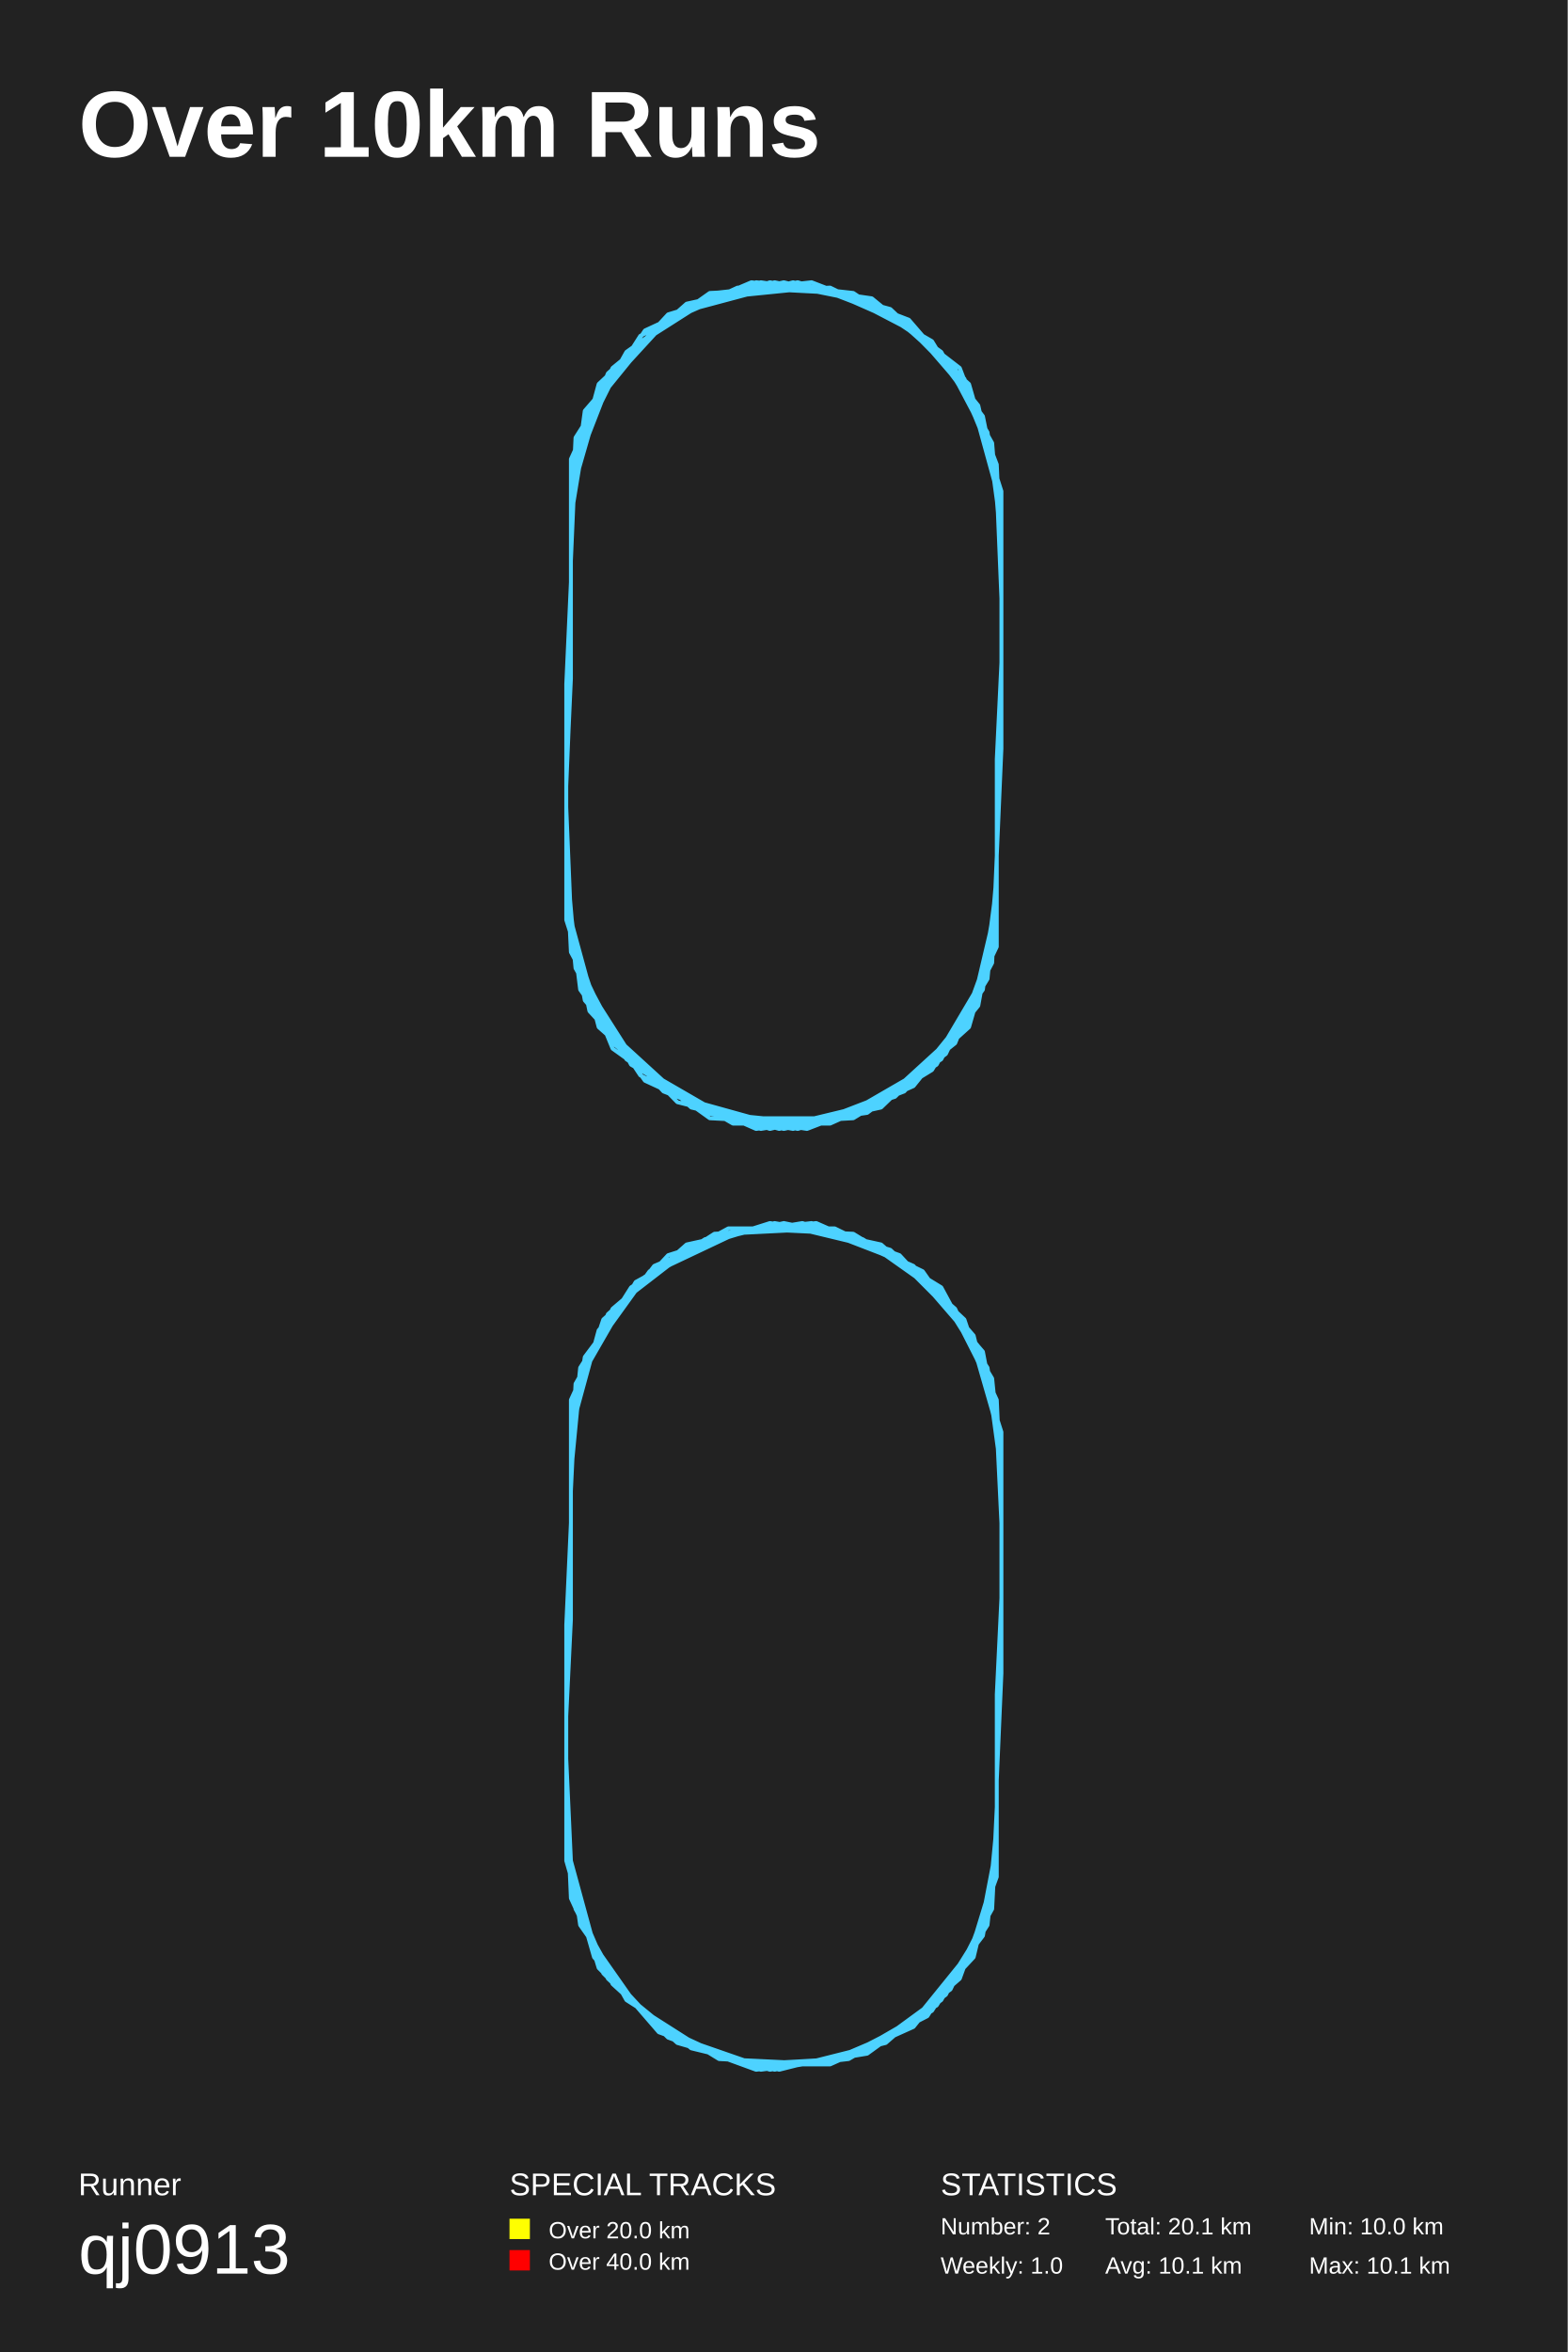
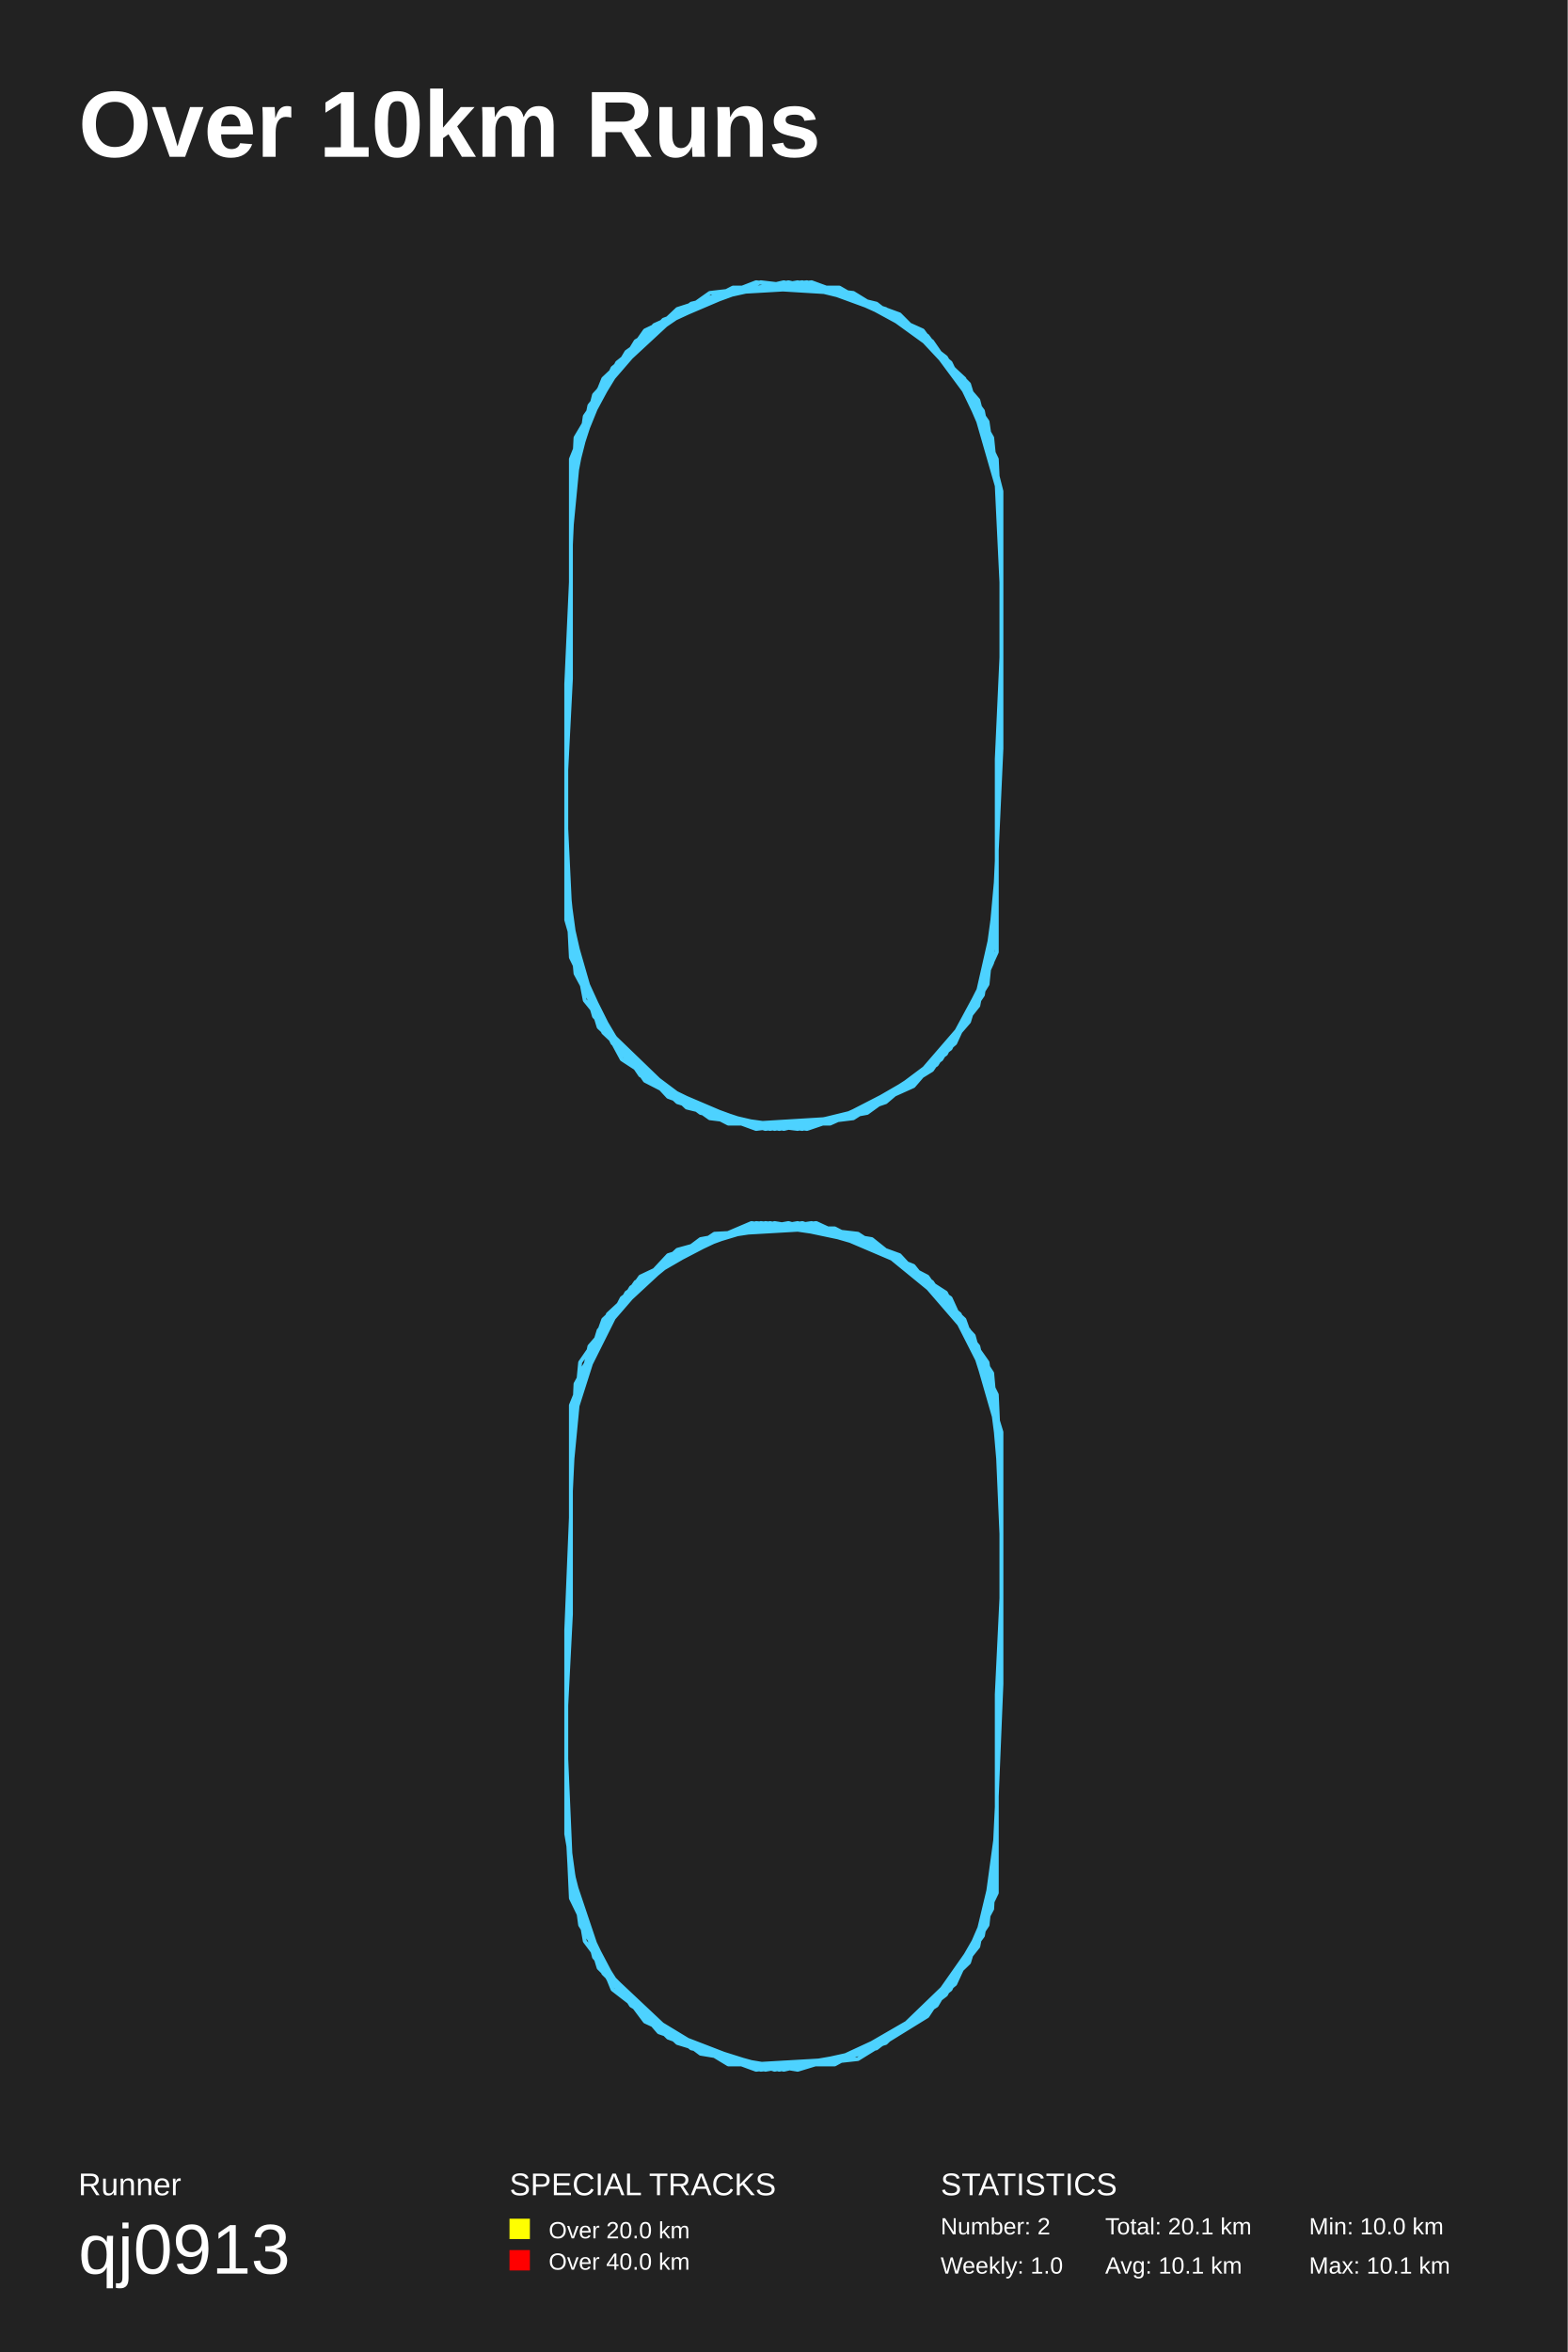
<svg xmlns="http://www.w3.org/2000/svg" baseProfile="full" height="300mm" version="1.1" viewBox="0,0,200,300" width="200mm">
  <defs />
  <rect fill="#222222" height="300" width="200" x="0" y="0" />
  <text fill="#FFFFFF" style="font-size:12px; font-family:Arial; font-weight:bold;" x="10" y="20">Over 10km Runs</text>
  <text fill="#FFFFFF" style="font-size:4px; font-family:Arial" x="10" y="280">Runner</text>
  <text fill="#FFFFFF" style="font-size:9px; font-family:Arial" x="10" y="290">qj0913</text>
  <text fill="#FFFFFF" style="font-size:4px; font-family:Arial" x="65" y="280">SPECIAL TRACKS</text>
  <rect fill="yellow" height="2.6" width="2.6" x="65" y="283" />
  <text fill="#FFFFFF" style="font-size:3px; font-family:Arial" x="70" y="285.5">Over 20.0 km</text>
  <rect fill="red" height="2.6" width="2.6" x="65" y="287" />
  <text fill="#FFFFFF" style="font-size:3px; font-family:Arial" x="70" y="289.5">Over 40.0 km</text>
  <text fill="#FFFFFF" style="font-size:4px; font-family:Arial" x="120" y="280">STATISTICS</text>
  <text fill="#FFFFFF" style="font-size:3px; font-family:Arial" x="120" y="285">Number: 2</text>
  <text fill="#FFFFFF" style="font-size:3px; font-family:Arial" x="120" y="290">Weekly: 1.0</text>
  <text fill="#FFFFFF" style="font-size:3px; font-family:Arial" x="141" y="285">Total: 20.1 km</text>
  <text fill="#FFFFFF" style="font-size:3px; font-family:Arial" x="141" y="290">Avg: 10.1 km</text>
  <text fill="#FFFFFF" style="font-size:3px; font-family:Arial" x="167" y="285">Min: 10.0 km</text>
  <text fill="#FFFFFF" style="font-size:3px; font-family:Arial" x="167" y="290">Max: 10.1 km</text>
-   <polyline fill="none" opacity="1" points="73.424,57.874 72.834,71.544 72.834,82.481 72.243,95.469 72.243,107.089 72.834,120.076 78.149,133.063 89.96,141.949 101.181,144.0 114.174,139.899 122.442,131.696 127.166,118.709 127.166,105.722 127.757,92.051 127.757,79.747 127.757,66.076 125.395,53.089 117.127,42.152 104.725,36.684 90.551,37.367 79.921,44.886 73.424,57.874 72.834,70.861 72.834,84.532 72.243,96.836 72.243,111.874 74.015,125.544 81.692,137.165 94.094,143.316 105.906,143.316 116.536,138.532 124.804,128.279 127.166,114.608 127.166,100.937 127.757,87.95 127.757,74.279 127.166,60.608 123.032,48.304 113.583,39.418 100,36.0 87.598,38.734 77.558,47.62 72.834,59.241 72.834,74.279 72.243,87.266 72.243,101.62 72.243,114.608 75.196,128.962 84.645,139.215 96.457,143.316 108.859,142.633 118.898,136.481 125.985,124.861 127.166,111.19 127.166,98.203 127.757,85.215 127.757,72.228 127.166,59.241 122.442,46.937 111.811,38.734 98.819,36.0 85.236,40.101 76.377,49.671 72.834,63.342 72.834,76.329 72.243,90.684 72.243,104.355 72.834,118.709 76.968,131.013 88.189,141.266 100,144.0 114.174,139.899 123.623,130.329 127.166,117.342 127.166,102.988 127.757,90 127.757,76.329 127.166,61.975 123.623,49.671 114.174,40.101 101.772,36.0 88.189,38.734 78.149,46.937 72.834,58.557 72.834,72.228 72.834,85.899 72.243,100.253 72.243,114.608 75.196,128.279 84.645,139.215 97.047,144.0 109.449,141.949 120.079,135.114 126.576,122.81 127.166,109.139 127.757,94.785 127.757,81.798 127.757,68.127 125.985,55.139 118.898,43.519 107.087,37.367 94.094,36.684 82.283,42.152 74.605,53.772 72.834,66.076 72.834,79.747 72.243,92.734 72.243,107.772 72.834,120.76 78.149,133.747 90.551,142.633 103.543,143.316 115.945,138.532 124.804,127.595 127.166,113.924 127.166,99.57 127.757,86.582 127.757,72.912 127.166,59.924 121.851,46.937 111.811,38.734 98.228,36.0 85.826,40.101 75.787,51.038 72.834,63.342 72.834,77.696 72.243,91.367 72.243,104.355 72.243,117.342 76.377,130.329 86.417,140.582 100,144.0 112.402,141.266 123.032,131.013 127.166,118.709 127.166,105.038 127.757,92.051 127.757,77.696 127.757,64.709 124.804,51.722 116.536,41.468 104.134,36.684 91.141,37.367 79.921,44.886 73.424,56.506 72.834,70.177 72.834,83.165 72.243,96.152 72.243,110.507 73.424,123.494 79.921,135.114 92.913,142.633 105.906,143.316 117.717,137.165 125.395,126.228 127.166,112.557 127.166,96.836 127.757,85.215 127.757,70.177 126.576,57.19 120.079,44.886 110.63,38.051 95.866,36.0 84.645,40.785 75.196,52.405 72.834,64.709 72.834,79.747 72.243,93.418 72.243,107.089 72.834,120.76 78.149,133.747 88.779,141.266 101.772,144.0 112.993,140.582 123.623,131.013 127.166,118.709 127.166,104.355 127.757,92.051 127.757,78.38 127.757,64.709 123.623,49.671 115.945,40.785 103.543,36.0 91.141,37.367 79.921,44.886 73.424,56.506 72.834,70.177 72.834,84.532 72.243,96.836 72.243,111.19 73.424,123.494 81.692,136.481 93.504,143.316 105.906,143.316 117.717,137.165 125.985,124.861 127.166,112.557 127.166,96.836 127.757,84.532 127.757,70.861 126.576,56.506 120.079,44.886 108.859,37.367 96.457,36.0 84.055,41.468 75.196,51.722 72.834,66.076 72.834,79.063 72.243,93.418 72.243,106.405 72.834,120.76 79.33,134.43 89.96,141.949 102.953,144.0 115.355,139.215 123.623,130.329 127.166,115.291 127.166,100.937 127.757,87.266 127.757,74.279 127.166,59.241 121.851,46.937 111.811,38.734 98.819,36.0 85.826,40.101 76.968,48.987 72.834,63.342 72.834,76.329 72.243,90 72.243,102.988 72.834,118.025 76.377,130.329 87.598,140.582 99.409,144.0 112.402,140.582 121.851,133.063 127.166,120.076 127.166,105.722 127.757,91.367 127.757,78.38 127.757,64.709 124.804,51.722 115.355,40.785 104.134,36.684 90.551,38.051 79.921,44.886 72.834,58.557 72.834,71.544 72.834,86.582 72.243,99.57 72.243,114.608 74.605,127.595 84.055,138.532 96.457,144.0 110.63,141.949 120.67,134.43 127.166,120.76 127.166,107.089 127.757,91.367 127.757,78.38 127.757,62.658 123.623,49.671 113.583,39.418 101.181,36.0 85.826,40.101 76.377,48.987 72.834,61.975 72.834,75.646 72.243,90 72.243,102.988 72.834,117.342 76.377,130.329 87.598,140.582 98.228,144.0 112.402,140.582 121.851,133.063 127.166,120.076 127.166,105.038 127.757,91.367 127.757,76.329 127.757,63.342 123.623,48.987 112.993,39.418 101.772,36.0 87.598,38.734 78.149,47.62 72.834,61.291 72.834,74.279 72.243,87.266 72.243,102.304 72.243,115.291 76.377,131.013 86.417,139.899 101.181,144.0 112.402,140.582 123.623,130.329 127.166,118.025 127.166,102.988 127.757,90 127.757,74.279 127.166,59.241 121.261,46.253 111.221,38.051 97.047,36.0 84.645,40.785 74.605,52.405 72.834,65.393 72.834,81.114 72.243,93.418 72.243,109.139 72.834,121.443 80.511,135.798 92.323,142.633 107.087,142.633 118.898,135.798 126.576,122.81 127.166,109.139 127.757,93.418 127.757,79.747 127.757,64.709 125.395,53.089 117.127,42.152 105.906,36.684 91.732,37.367 79.921,44.886 73.424,57.874 72.834,70.861 72.834,85.215 72.243,98.203 72.243,111.874 74.015,126.228 82.283,137.848 94.094,143.316 108.859,142.633 119.489,135.798 126.576,122.81 127.166,109.139 127.757,95.469 127.757,81.798 127.757,67.443 125.985,55.139 118.898,43.519 108.268,37.367 94.094,36.684 81.692,42.835 73.424,55.823 72.834,68.127 72.834,82.481 72.243,95.469 72.243,109.139 73.424,122.81 79.921,135.114 90.551,141.949 104.134,143.316 115.945,138.532 124.804,128.279 127.166,115.291" stroke="#4DD2FF" stroke-dasharray="none" stroke-linecap="round" stroke-linejoin="round" stroke-width="0.5" />
-   <polyline fill="none" opacity="1" points="117.717,257.165 124.804,247.595 127.166,235.291 127.166,222.304 127.757,209.317 127.757,197.013 127.757,184.709 124.804,171.722 117.127,162.152 105.906,156.684 92.323,157.367 81.102,163.519 74.015,175.823 72.834,188.127 72.834,199.747 72.243,212.051 72.243,224.355 72.243,237.342 75.787,249.646 84.055,258.532 94.685,263.316 105.906,263.316 115.945,258.532 123.623,249.646 127.166,238.025 127.166,225.722 127.757,212.734 127.757,201.798 127.757,188.127 125.985,175.139 120.079,164.203 110.04,158.051 98.228,156.0 85.236,160.101 76.968,168.987 72.834,179.924 72.834,192.228 72.834,204.532 72.243,216.152 72.243,228.456 72.834,242.127 77.558,252.38 86.417,260.582 98.228,264.0 110.63,261.949 120.67,254.43 126.576,242.81 127.166,230.507 127.166,216.152 127.757,203.848 127.757,191.544 127.166,178.557 121.851,166.937 112.402,158.734 100,156.0 88.779,158.734 78.149,166.937 72.834,178.557 72.834,191.544 72.834,203.165 72.243,216.152 72.243,226.405 72.834,240.76 78.149,253.063 86.417,260.582 98.819,264.0 111.221,261.266 120.079,255.114 126.576,243.494 127.166,231.874 127.166,220.253 127.757,207.95 127.757,194.962 127.757,182.658 123.623,169.671 114.764,160.785 104.134,156.684 91.141,157.367 80.511,164.203 74.015,175.139 72.834,186.076 72.834,199.063 72.243,212.051 72.243,224.355 72.243,237.342 75.787,249.646 84.055,258.532 94.685,263.316 105.906,263.316 117.717,257.165 123.623,249.646 127.166,238.709 127.166,225.038 127.757,213.418 127.757,201.798 127.757,189.494 126.576,177.19 120.67,165.57 110.04,158.051 98.819,156.0 87.007,159.418 78.149,166.937 72.834,179.241 72.834,190.861 72.834,203.165 72.243,214.785 72.243,227.089 72.834,240.076 76.968,251.696 86.417,260.582 98.228,264.0 110.63,261.949 120.079,255.114 125.985,244.861 127.166,232.557 127.166,220.253 127.757,207.95 127.757,194.279 127.166,181.975 123.623,169.671 114.764,160.101 103.543,156.0 91.732,157.367 80.511,164.203 73.424,176.506 72.834,189.494 72.834,201.114 72.243,215.469 72.243,226.405 72.834,240.076 76.968,251.696 85.236,259.899 96.457,264.0 108.268,262.633 118.308,256.481 125.985,245.544 127.166,234.608 127.166,222.988 127.757,210.684 127.757,198.38 127.757,186.076 125.985,174.456 119.489,164.203 110.04,158.051 98.819,156.0 87.598,159.418 78.149,166.937 73.424,177.874 72.834,189.494 72.834,201.114 72.243,213.418 72.243,225.722 72.834,238.025 75.787,249.646 83.464,258.532 94.685,263.316 105.906,263.316 116.536,258.532 124.213,248.962 127.166,237.342 127.166,225.722 127.757,212.734 127.757,201.798 127.757,188.81 126.576,177.19 120.67,165.57 111.811,158.734 100,156.0 88.189,158.734 78.149,166.937 73.424,177.874 72.834,190.177 72.834,202.481 72.243,215.469 72.243,226.405 72.834,240.076 76.377,250.329 84.645,259.215 96.457,263.316 107.087,262.633 117.717,257.165 124.804,247.595 127.166,235.291 127.166,222.988 127.757,210.684 127.757,199.063 127.757,185.393 125.395,173.089 117.717,162.152 106.496,156.684 95.275,156.684 82.283,162.835 74.605,173.089 72.834,185.393 72.834,197.696 72.243,212.051 72.243,224.355 72.834,237.342 76.377,250.329 84.055,259.215 95.275,263.316 107.087,262.633 116.536,257.848 125.395,246.912 127.166,236.658 127.166,223.671 127.757,212.051 127.757,199.747 127.757,187.443 126.576,175.823 120.079,164.886 110.04,158.051 100,156.0 87.598,158.734 77.558,167.62 73.424,177.874 72.834,188.81 72.834,201.798 72.243,214.101 72.243,227.089 72.834,239.393 76.377,251.013 84.055,258.532 96.457,264.0 108.268,262.633 118.898,256.481 125.395,246.228 127.166,234.608 127.166,221.62 127.757,208.633 127.757,196.329 127.757,184.025 124.804,171.722 117.127,162.152 105.906,156.684 92.913,156.684 82.873,162.152 74.015,174.456 72.834,186.076 72.834,199.063 72.243,212.051 72.243,224.355 72.243,236.658 76.377,250.329 84.645,259.215 97.047,264.0 107.677,262.633 119.489,255.798 125.985,245.544 127.166,233.241 127.166,220.253 127.757,207.95 127.757,194.279 127.166,180.608 123.032,168.304 113.583,159.418 102.362,156.0 89.96,158.051 80.511,164.203 73.424,176.506 72.834,188.127 72.834,201.798 72.243,213.418 72.243,226.405 72.834,238.709 76.377,251.013 85.236,259.899 98.228,264.0 110.04,261.949 121.261,253.747 126.576,242.81 127.166,230.507 127.166,218.203 127.757,205.215 127.757,192.228 127.166,179.241 121.851,166.937 111.811,158.734 98.228,156.0 85.236,160.101 76.377,169.671 72.834,182.658 72.834,194.279 72.243,207.266 72.243,219.57 72.243,233.241 74.015,245.544 81.692,256.481 91.732,262.633 105.906,263.316 116.536,258.532 125.395,246.912 127.166,235.975 127.166,222.988 127.757,210 127.757,196.329 127.757,184.709 124.213,170.355 116.536,161.468 104.134,156.0 92.323,157.367 80.511,164.203 74.015,174.456 72.834,188.127 72.834,200.431 72.243,214.785 72.243,227.089 72.834,240.76 78.149,253.063 88.189,261.266 99.409,264.0 112.993,260.582 122.442,252.38 127.166,239.393 127.166,227.089 127.757,213.418 127.757,201.798 127.757,188.127 126.576,175.823 118.898,163.519 108.859,157.367 94.685,156.684 83.464,161.468 74.605,173.089 72.834,184.709 72.834,197.696 72.243,210 72.243,222.988 72.243,235.975 75.787,248.962 82.873,257.848 94.685,263.316 107.677,262.633 118.308,257.165 125.985,244.861 127.166,232.557 127.166,219.57 127.757,205.215 127.757,192.228 127.166,179.241 121.851,166.937 112.993,159.418 98.819,156.0 87.007,159.418 76.968,168.304 72.834,180.608 72.834,192.228 72.834,206.582 72.243,218.886 72.243,231.874 73.424,243.494 79.921,255.114 91.732,262.633 104.725,263.316 115.945,258.532 124.213,249.646 127.166,237.342 127.166,223.671 127.757,210.684 127.757,197.013 127.757,184.709 125.395,172.405 115.945,161.468 105.315,156.684" stroke="#4DD2FF" stroke-dasharray="none" stroke-linecap="round" stroke-linejoin="round" stroke-width="0.5" />
+   <polyline fill="none" opacity="1" points="72.834,72.912 72.834,83.848 72.243,95.469 72.243,107.089 72.243,117.342 75.787,129.646 84.055,138.532 95.275,143.316 105.906,143.316 116.536,138.532 123.623,130.329 127.166,118.709 127.166,107.089 127.757,94.785 127.757,83.165 127.757,72.228 127.166,60.608 123.623,48.987 114.764,40.101 102.953,36.0 90.551,37.367 79.921,44.886 74.015,55.139 72.834,66.076 72.834,78.38 72.243,90 72.243,102.988 72.243,114.608 75.196,127.595 81.692,137.165 92.913,142.633 102.953,144.0 112.993,140.582 121.851,133.063 127.166,121.443 127.166,109.823 127.166,97.519 127.757,86.582 127.757,74.279 127.757,62.658 124.804,51.038 117.127,42.152 105.906,36.684 94.094,36.684 83.464,41.468 76.377,50.355 72.834,61.291 72.834,74.279 72.834,85.899 72.243,98.203 72.243,110.507 73.424,122.127 78.739,133.747 88.779,141.266 98.819,144.0 110.04,141.949 118.898,136.481 125.395,126.912 127.166,114.608 127.166,102.304 127.757,90.684 127.757,79.747 127.757,67.443 126.576,55.823 120.67,45.57 111.811,38.734 100.591,36.0 88.189,38.734 78.739,46.253 73.424,56.506 72.834,69.494 72.834,81.114 72.243,94.101 72.243,106.405 72.834,118.709 76.377,130.329 85.236,139.899 96.457,144.0 107.677,142.633 119.489,135.798 125.985,125.544 127.166,113.924 127.166,102.304 127.757,90 127.757,77.013 127.757,64.709 125.395,53.089 118.308,43.519 108.859,37.367 97.047,36.0 85.826,40.101 76.968,48.304 72.834,58.557 72.834,70.861 72.834,83.165 72.243,95.469 72.243,108.456 72.834,120.76 77.558,131.696 87.598,141.266 98.819,144.0 109.449,141.949 119.489,135.798 125.395,126.228 127.166,113.241 127.166,101.62 127.757,89.317 127.757,77.013 127.757,66.076 125.985,53.772 118.898,43.519 108.859,37.367 97.047,36.0 86.417,39.418 76.968,48.304 72.834,59.924 72.834,70.861 72.834,82.481 72.243,95.469 72.243,107.772 72.834,119.393 76.377,130.329 87.007,140.582 98.228,144.0 109.449,141.949 120.079,135.114 125.985,124.177 127.166,111.19 127.166,99.57 127.757,88.633 127.757,75.646 127.757,63.342 124.804,51.722 117.717,42.835 107.087,36.684 95.275,36.684 84.055,41.468 75.787,51.038 72.834,62.658 72.834,74.962 72.834,86.582 72.243,98.203 72.243,110.507 72.834,122.127 78.149,133.063 88.189,141.266 100,144.0 111.221,141.266 121.261,133.747 126.576,122.81 127.166,111.19 127.166,98.886 127.757,87.266 127.757,74.962 127.757,62.658 124.804,51.722 117.717,42.152 107.087,37.367 95.866,36.684 84.645,40.785 76.377,49.671 72.834,61.291 72.834,72.912 72.834,83.848 72.243,96.152 72.243,107.772 72.834,120.076 76.968,131.696 87.007,140.582 98.228,144.0 110.04,141.949 120.079,135.114 125.985,125.544 127.166,112.557 127.166,100.253 127.757,88.633 127.757,75.646 127.757,64.025 124.804,51.722 117.717,42.835 107.677,37.367 95.866,36.684 84.645,40.785 75.787,50.355 72.834,61.975 72.834,74.279 72.243,87.266 72.243,98.886 72.243,111.19 73.424,124.177 79.33,135.114 88.779,141.266 99.409,144.0 110.04,141.949 120.079,135.114 125.985,124.861 127.166,112.557 127.166,100.937 127.757,88.633 127.757,77.696 127.757,64.709 125.395,52.405 118.308,42.835 108.268,37.367 96.457,36.0 86.417,40.101 77.558,48.304 72.834,59.924 72.834,72.912 72.834,84.532 72.243,96.152 72.243,108.456 72.834,120.076 76.968,131.696 86.417,140.582 97.638,144.0 108.859,142.633 119.489,135.798 125.985,124.861 127.166,112.557 127.166,99.57 127.757,88.633 127.757,76.329 127.757,64.709 125.395,52.405 117.717,42.835 108.268,37.367 96.457,36.0 85.826,40.101 76.968,48.987 72.834,60.608 72.834,72.912 72.834,85.215 72.243,97.519 72.243,109.139 72.834,121.443 79.33,134.43 89.37,141.949 99.409,144.0 110.63,141.949 120.079,135.114 125.985,124.861 127.166,111.19 127.166,98.203 127.757,86.582 127.757,74.279 127.166,61.975 123.623,49.671 115.945,41.468 105.315,36.684 93.504,36.684 82.873,42.152 75.196,51.722 72.834,64.025 72.834,76.329 72.243,87.95 72.243,99.57 72.243,111.874 74.015,124.861 80.511,135.798 91.141,142.633 102.362,144.0 112.993,140.582 121.851,133.063 126.576,122.81 127.166,109.823 127.166,96.836 127.757,84.532 127.757,72.228 127.166,60.608 123.623,48.987 115.355,40.785 104.134,36.684 92.323,37.367 82.283,42.152 74.605,53.089 72.834,65.393 72.834,77.013 72.243,90 72.243,102.304 72.243,115.291 74.605,127.595 82.873,137.848 93.504,143.316 105.315,143.316 115.945,138.532 124.213,128.962 127.166,115.975 127.166,104.355 127.757,91.367 127.757,78.38 127.757,64.709 125.395,52.405 117.717,42.835 107.087,36.684 94.685,36.684 82.873,42.152 75.196,51.722 72.834,63.342 72.834,75.646 72.243,87.266 72.243,100.253 72.243,112.557 74.015,124.861 79.921,135.114 90.551,142.633 101.772,144.0 112.993,140.582 121.851,133.063 127.166,121.443 127.166,108.456 127.757,95.469 127.757,83.165 127.757,70.861 127.166,58.557 121.261,46.253 112.993,39.418 101.772,36.0 89.96,38.051 79.921,44.886 73.424,55.823 72.834,67.443 72.834,80.431 72.243,93.418 72.243,105.722 72.834,119.393 76.377,131.013 85.826,139.899 98.228,144.0 110.04,141.949 120.079,135.114 125.985,124.177 127.166,111.874 127.166,99.57 127.757,87.266 127.757,74.279 127.166,59.924 123.032,48.304 114.174,40.101 102.362,36.0 90.551,37.367 79.921,44.886 74.015,55.823 72.834,68.127 72.834,81.114 72.243,92.734 72.243,105.722 72.834,118.025 76.377,130.329 85.826,139.899 98.228,144.0 110.04,141.949 120.67,134.43 126.576,122.81 127.166,109.823 127.166,96.836 127.757,83.848 127.757,70.861 127.166,59.241 122.442,48.304 114.764,40.101 103.543,36.0 91.732,37.367 81.102,43.519 74.015,55.139 72.834,66.76 72.834,79.063 72.243,90.684 72.243,102.988 72.243,114.608 75.196,127.595 82.283,137.848 92.913,143.316 105.906,143.316 116.536,138.532 124.804,128.279 127.166,115.975 127.166,103.671 127.757,92.051 127.757,79.747 127.757,67.443 126.576,55.823 120.67,45.57 111.221,38.734 100,36.0 88.189,38.734 78.149,46.937 72.834,58.557 72.834,70.177 72.834,82.481 72.243,94.785 72.243,106.405 72.834,118.709 75.787,129.646 84.645,139.215 95.866,143.316 107.087,142.633 117.717,137.165 124.804,128.279" stroke="#4DD2FF" stroke-dasharray="none" stroke-linecap="round" stroke-linejoin="round" stroke-width="0.5" />
+   <polyline fill="none" opacity="1" points="125.395,246.228 127.166,233.924 127.166,220.937 127.757,207.95 127.757,195.646 127.757,183.342 124.213,170.355 115.945,161.468 104.725,156.684 91.141,157.367 79.921,164.886 73.424,177.19 72.834,188.81 72.834,201.114 72.243,213.418 72.243,225.722 72.834,238.709 76.377,250.329 84.645,259.215 95.866,263.316 106.496,263.316 117.717,257.165 124.213,248.962 127.166,236.658 127.166,224.355 127.757,211.367 127.757,200.431 127.757,186.76 125.985,174.456 118.898,163.519 109.449,157.367 96.457,156.0 84.645,160.785 76.377,169.671 72.834,181.291 72.834,194.279 72.834,205.899 72.243,217.519 72.243,230.507 72.834,241.443 78.739,253.747 88.189,261.266 100,264.0 111.811,261.266 121.261,253.747 127.166,241.443 127.166,229.139 127.757,214.785 127.757,202.481 127.757,189.494 126.576,177.19 121.261,165.57 111.221,158.734 98.228,156.0 87.598,159.418 77.558,167.62 72.834,179.924 72.834,192.228 72.834,205.215 72.243,216.836 72.243,229.139 72.834,242.127 78.149,253.063 88.189,261.266 100,264.0 111.811,261.266 121.851,253.063 126.576,242.81 127.166,230.507 127.166,218.203 127.757,206.582 127.757,193.595 127.166,181.291 123.032,168.304 114.174,160.101 102.362,156.0 89.96,158.051 79.33,165.57 74.015,175.823 72.834,188.127 72.834,200.431 72.243,213.418 72.243,225.722 72.834,238.709 76.377,251.013 85.236,259.215 95.866,263.316 106.496,263.316 117.717,257.165 124.804,248.279 127.166,235.975 127.166,224.355 127.757,212.051 127.757,200.431 127.757,188.127 126.576,175.139 119.489,164.203 108.859,157.367 97.047,156.0 85.826,160.101 76.968,168.304 72.834,179.924 72.834,192.228 72.834,204.532 72.243,216.836 72.243,228.456 72.834,240.76 78.149,253.747 87.007,260.582 99.409,264.0 111.811,261.266 120.67,254.43 126.576,243.494 127.166,231.874 127.166,218.886 127.757,206.582 127.757,192.912 127.166,179.924 123.032,168.304 114.174,160.101 101.772,156.0 89.96,158.051 79.921,164.886 73.424,177.874 72.834,190.177 72.834,203.165 72.243,216.836 72.243,228.456 72.834,240.76 77.558,252.38 86.417,260.582 97.638,264.0 109.449,261.949 119.489,255.798 125.985,244.861 127.166,233.241 127.166,221.62 127.757,209.317 127.757,197.696 127.757,184.709 125.395,173.089 118.898,163.519 109.449,157.367 97.638,156.0 86.417,160.101 77.558,168.304 72.834,179.241 72.834,190.861 72.834,202.481 72.243,214.785 72.243,227.089 72.834,239.393 76.377,251.013 84.645,259.215 95.866,263.316 107.677,262.633 117.127,257.848 125.395,246.912 127.166,236.658 127.166,223.671 127.757,212.734 127.757,199.063 127.757,188.127 125.985,174.456 120.079,164.886 110.63,158.051 98.819,156.0 86.417,159.418 77.558,167.62 72.834,179.924 72.834,191.544 72.834,204.532 72.243,216.152 72.243,228.456 72.834,240.76 77.558,251.696 85.826,259.899 97.047,264.0 109.449,262.633 118.308,257.165 125.985,245.544 127.166,234.608 127.166,220.937 127.757,210 127.757,197.013 127.757,184.709 124.804,171.722 116.536,161.468 104.725,156.684 92.913,157.367 81.102,163.519 74.015,173.772 72.834,186.076 72.834,200.431 72.243,212.734 72.243,226.405 72.834,238.709 76.968,251.696 85.236,259.899 96.457,264.0 108.268,262.633 118.308,256.481 125.395,246.912 127.166,234.608 127.166,222.988 127.757,210.684 127.757,199.063 127.757,186.076 125.985,174.456 119.489,164.203 108.859,157.367 97.638,156.0 85.826,160.101 77.558,167.62 72.834,179.241 72.834,190.177 72.834,203.165 72.243,215.469 72.243,227.772 72.834,240.076 76.968,251.696 85.826,259.899 98.819,264.0 109.449,261.949 119.489,255.798 125.985,244.861 127.166,233.241 127.166,220.253 127.757,207.95 127.757,194.962 127.757,183.342 124.213,170.355 115.945,161.468 104.134,156.0 92.323,157.367 80.511,164.203 74.015,175.139 72.834,188.127 72.834,200.431 72.243,213.418 72.243,225.722 72.834,238.709 76.968,251.013 85.826,259.899 97.638,264.0 110.04,261.949 119.489,255.798 126.576,243.494 127.166,231.874 127.166,218.886 127.757,206.582 127.757,192.228 127.166,179.241 122.442,167.62 112.402,159.418 100.591,156.0 89.37,158.051 79.33,165.57 73.424,177.19 72.834,190.177 72.834,202.481 72.243,216.152 72.243,227.089 72.834,240.76 77.558,251.696 87.007,260.582 99.409,264.0 111.811,261.266 121.851,253.063 127.166,240.76 127.166,229.139 127.166,216.152 127.757,203.848 127.757,190.861 127.166,177.874 120.67,164.886 110.04,158.051 95.866,156.0 84.645,160.785 75.196,171.722 72.834,183.342 72.834,195.646 72.243,207.95 72.243,221.62 72.243,233.924 74.605,247.595 82.283,257.848 94.094,263.316 106.496,263.316 117.717,257.165 125.395,246.228 127.166,233.241 127.166,222.304 127.757,207.95 127.757,195.646 127.166,181.975 123.623,169.671 114.764,160.101 103.543,156.0 89.96,158.051 79.921,164.886 73.424,176.506 72.834,189.494 72.834,202.481 72.243,214.785 72.243,229.139 72.834,242.127 79.33,254.43 89.37,261.949 101.772,264.0 112.993,260.582 123.623,250.329 127.166,238.709 127.166,225.038 127.757,213.418 127.757,199.063 127.757,186.76 125.985,173.772 118.308,162.835 106.496,156.684 94.685,156.684 81.692,162.835 74.015,173.772 72.834,186.076 72.834,198.38 72.243,212.051 72.243,224.355 72.834,238.025 75.787,249.646 84.055,259.215 95.866,263.316 107.677,262.633 119.489,255.798 126.576,243.494 127.166,231.19 127.166,217.519 127.757,203.848 127.757,190.861 126.576,177.19 120.67,165.57 111.221,158.051 98.819,156.0 85.236,160.101 76.968,168.987 72.834,181.975 72.834,193.595 72.243,207.95 72.243,220.253 72.243,232.557 74.015,245.544 80.511,255.798 92.913,263.316 105.315,263.316 117.127,257.848 124.804,247.595 127.166,235.975 127.166,222.304 127.757,209.317 127.757,196.329 127.757,182.658 124.213,171.038 115.355,160.785" stroke="#4DD2FF" stroke-dasharray="none" stroke-linecap="round" stroke-linejoin="round" stroke-width="0.5" />
</svg>
